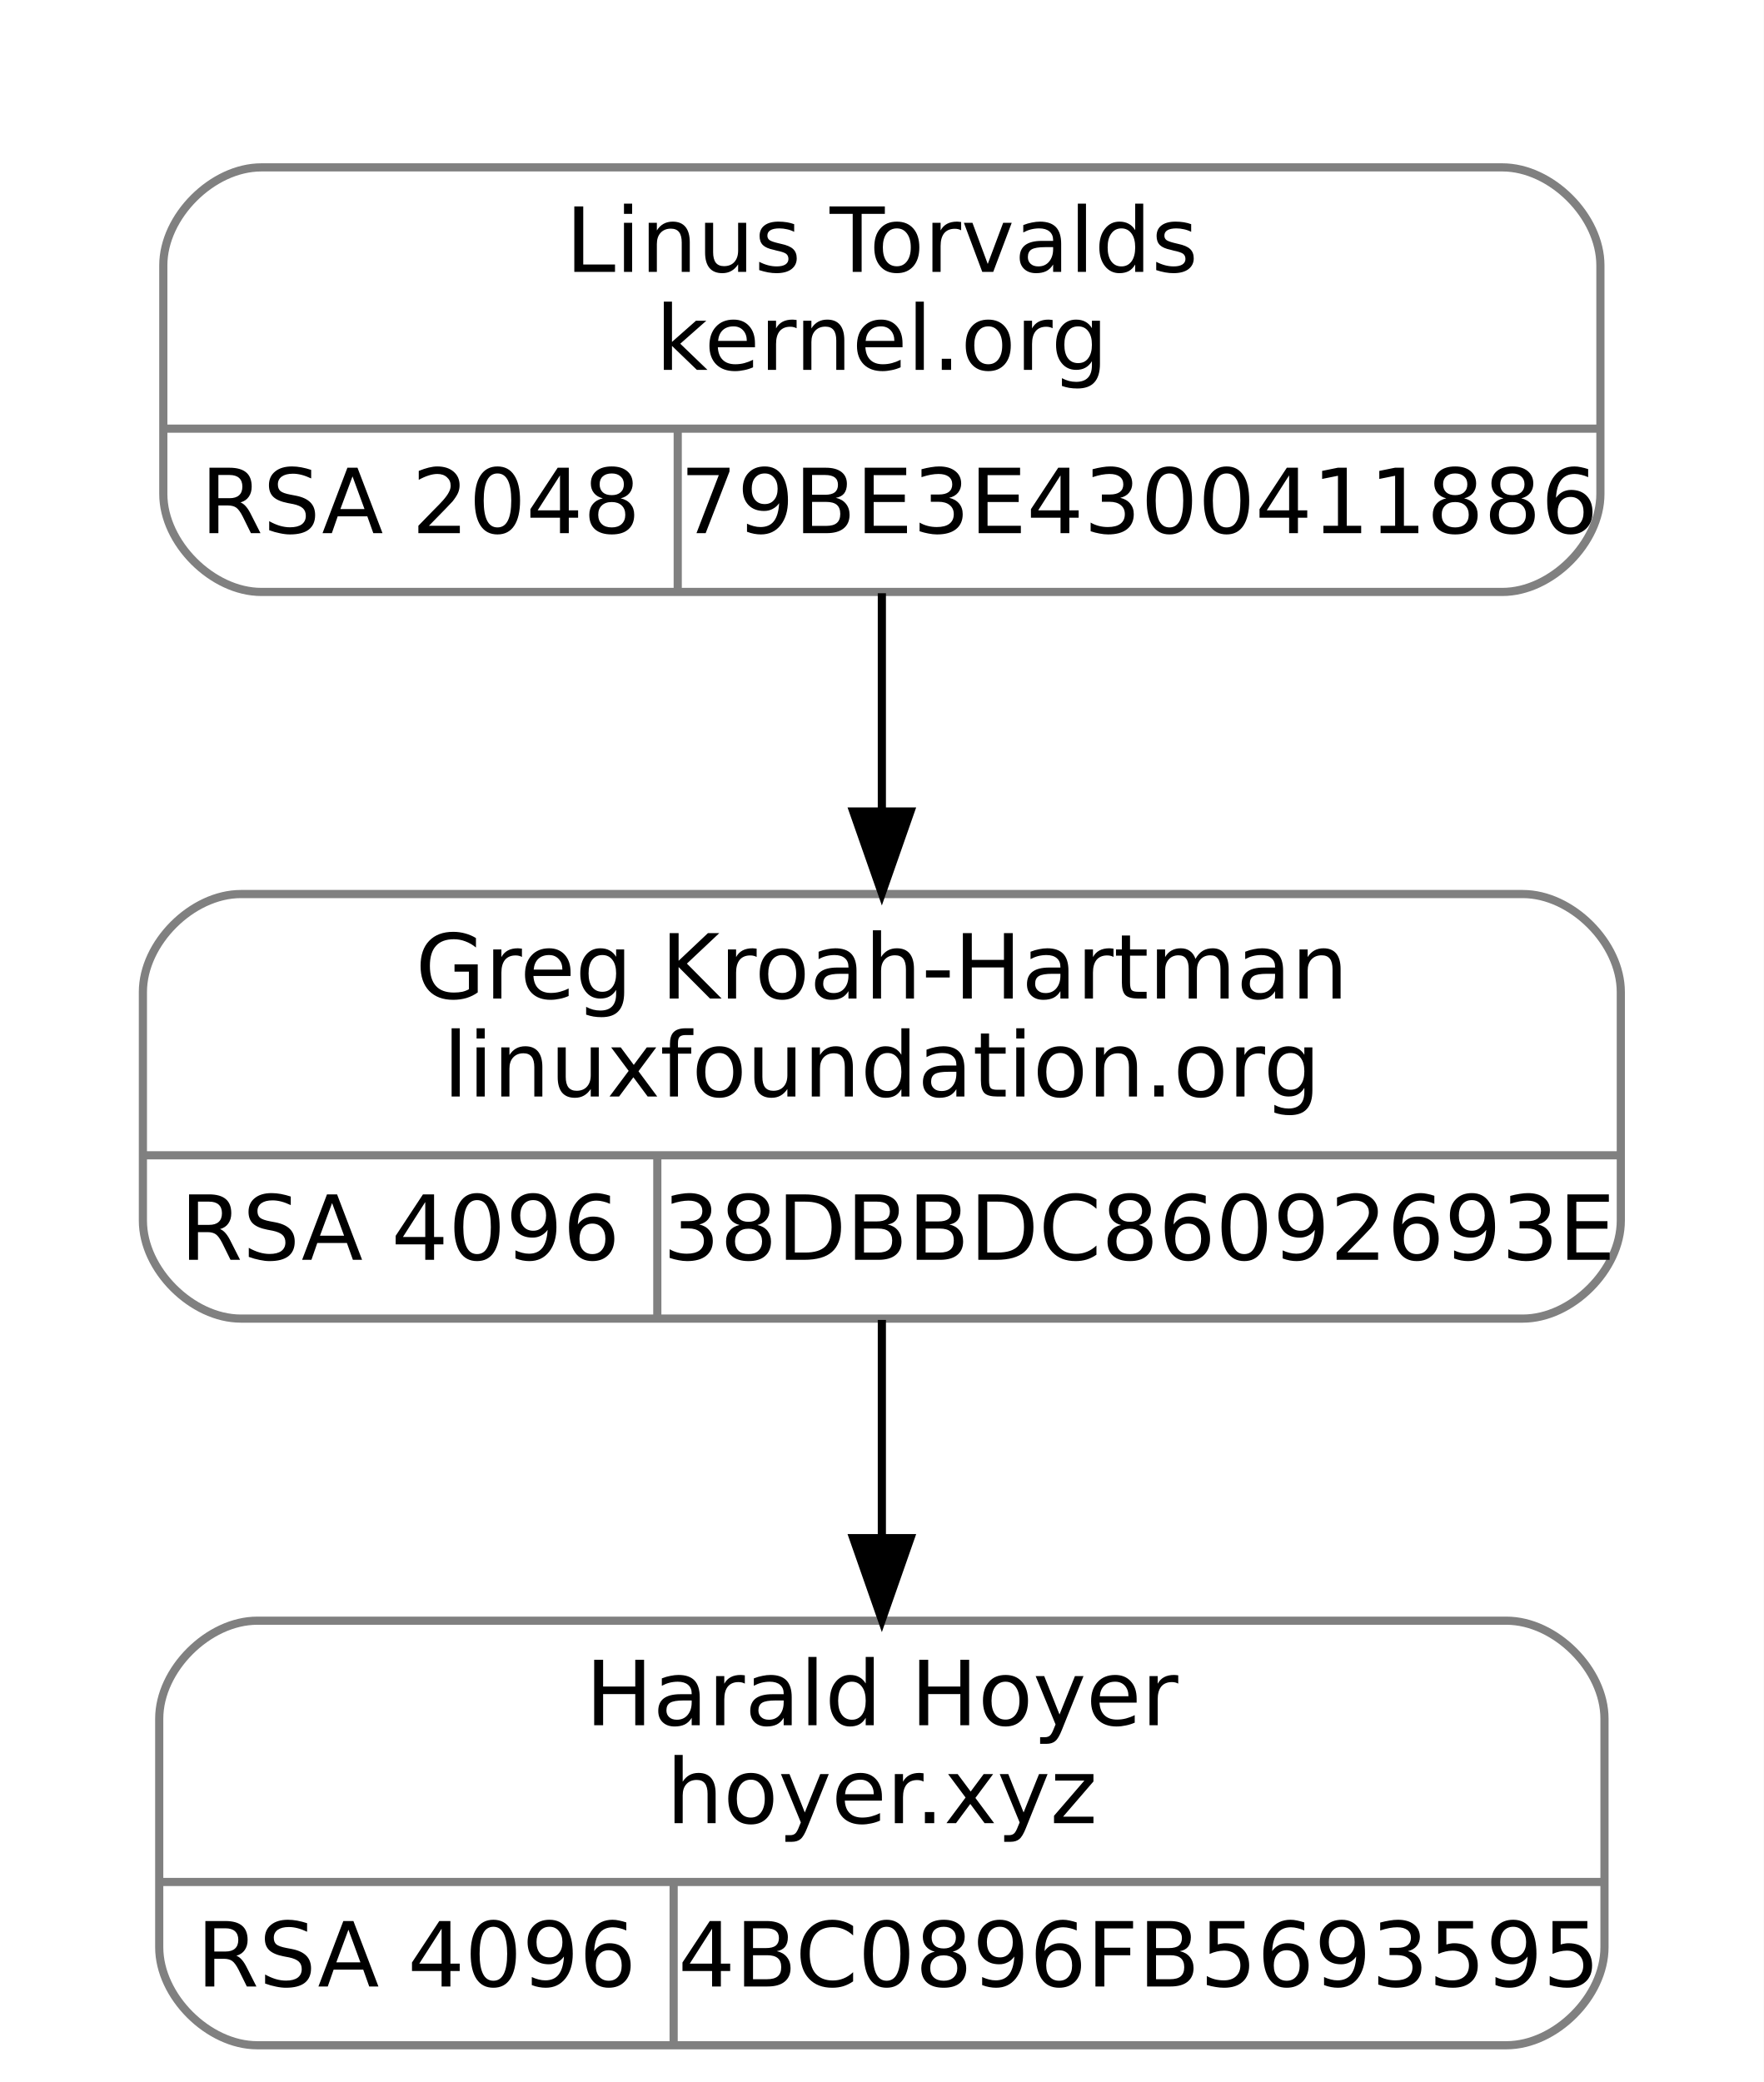
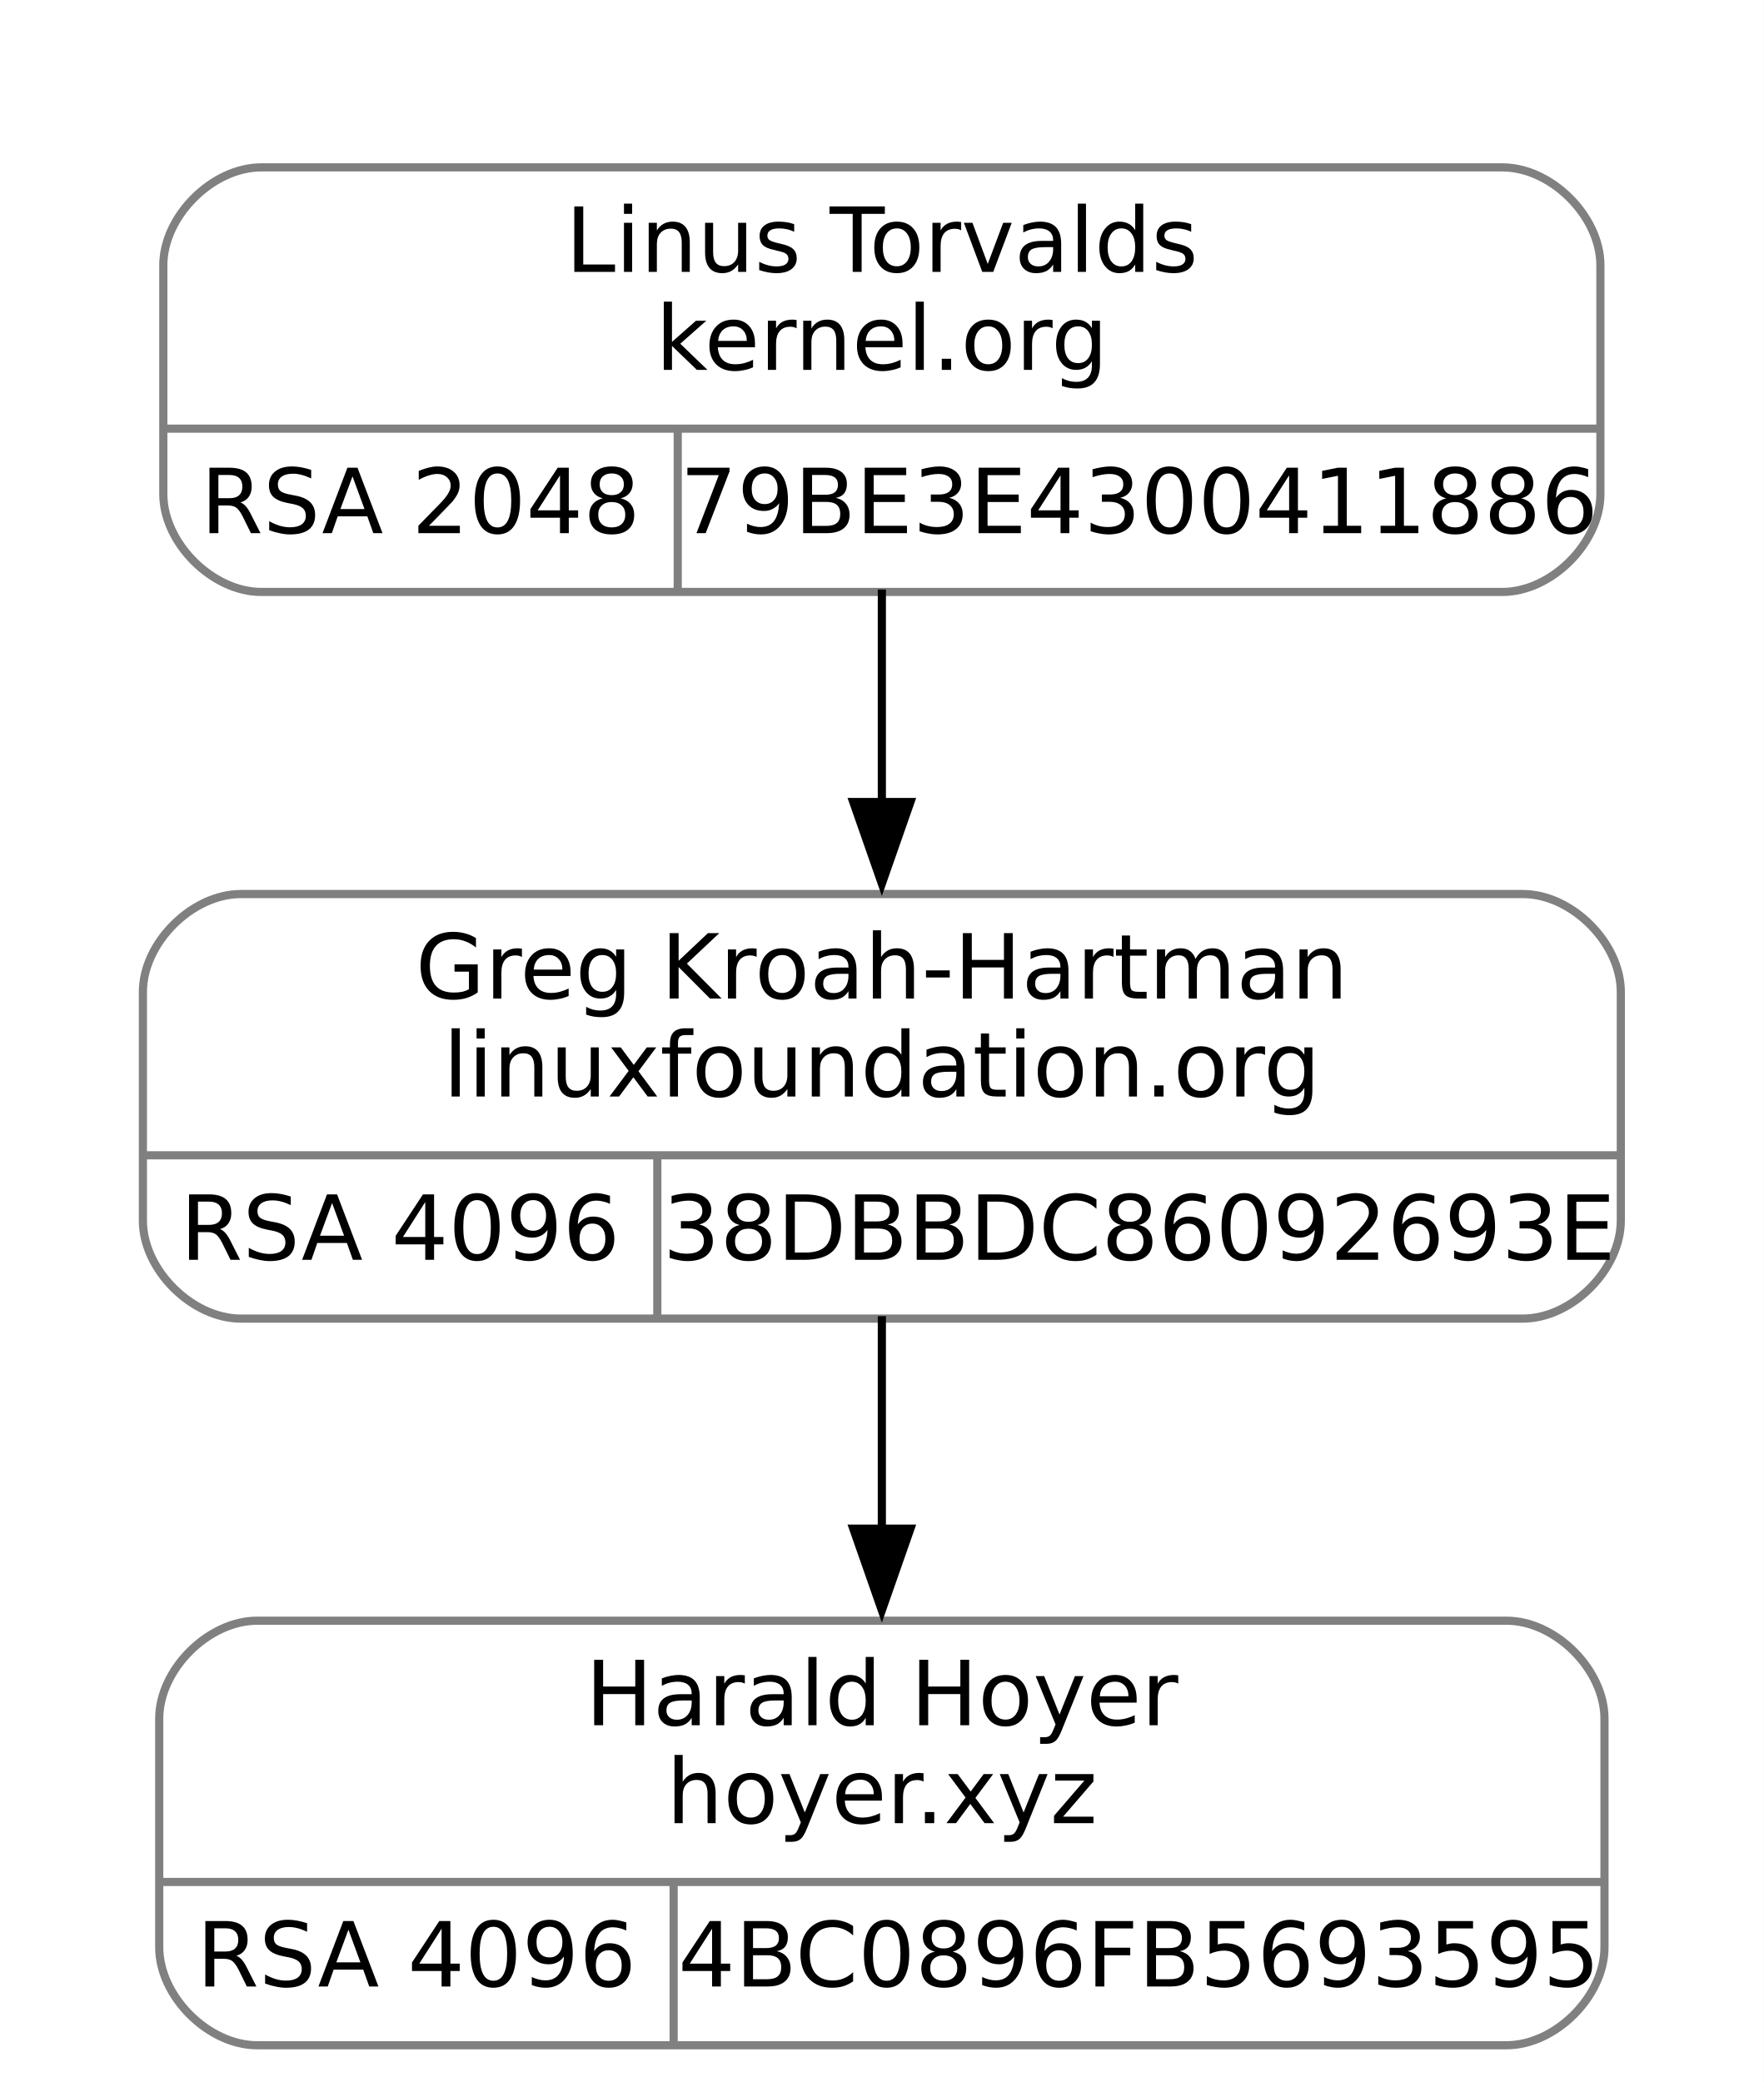
<svg xmlns="http://www.w3.org/2000/svg" width="216pt" height="255pt" viewBox="0.00 0.00 216.00 255.00">
  <g id="graph0" class="graph" transform="scale(1 1) rotate(0) translate(4 251)">
-     <polygon fill="white" stroke="transparent" points="-4,4 -4,-251 212,-251 212,4 -4,4" />
+     <polygon fill="white" stroke="none" points="-4,4 -4,-251 212,-251 212,4 -4,4" />
    <g id="clust1" class="cluster">
      <polygon fill="none" stroke="white" points="8,-170 8,-239 200,-239 200,-170 8,-170" />
    </g>
    <g id="node1" class="node">
      <path fill="none" stroke="gray" d="M25.5,-89.5C25.5,-89.5 182.5,-89.5 182.5,-89.5 188.5,-89.5 194.5,-95.5 194.5,-101.5 194.5,-101.5 194.5,-129.5 194.5,-129.5 194.5,-135.5 188.5,-141.5 182.5,-141.5 182.5,-141.5 25.5,-141.5 25.5,-141.5 19.5,-141.5 13.5,-135.5 13.5,-129.5 13.5,-129.5 13.5,-101.5 13.5,-101.5 13.5,-95.5 19.5,-89.5 25.5,-89.5" />
      <text text-anchor="middle" x="104" y="-128.7" font-family="droid sans,dejavu sans,helvetica" font-size="11.00">Greg Kroah-Hartman</text>
      <text text-anchor="middle" x="104" y="-116.7" font-family="droid sans,dejavu sans,helvetica" font-size="11.00">linuxfoundation.org</text>
-       <polyline fill="none" stroke="gray" points="13.5,-109.5 194.5,-109.5 " />
+       <polyline fill="none" stroke="gray" points="13.5,-109.5 194.5,-109.5" />
      <text text-anchor="middle" x="45" y="-96.7" font-family="droid sans,dejavu sans,helvetica" font-size="11.00">RSA 4096</text>
-       <polyline fill="none" stroke="gray" points="76.5,-89.5 76.5,-109.5 " />
+       <polyline fill="none" stroke="gray" points="76.5,-89.5 76.5,-109.5" />
      <text text-anchor="middle" x="135.5" y="-96.7" font-family="droid sans,dejavu sans,helvetica" font-size="11.00">38DBBDC86092693E</text>
    </g>
    <g id="node3" class="node">
      <path fill="none" stroke="gray" d="M27.5,-0.5C27.5,-0.5 180.5,-0.5 180.5,-0.5 186.5,-0.5 192.5,-6.5 192.5,-12.5 192.5,-12.5 192.5,-40.5 192.5,-40.5 192.5,-46.5 186.5,-52.5 180.5,-52.5 180.5,-52.5 27.5,-52.5 27.5,-52.5 21.5,-52.5 15.5,-46.5 15.5,-40.5 15.5,-40.5 15.5,-12.5 15.5,-12.5 15.5,-6.5 21.5,-0.5 27.5,-0.5" />
      <text text-anchor="middle" x="104" y="-39.7" font-family="droid sans,dejavu sans,helvetica" font-size="11.00">Harald Hoyer</text>
      <text text-anchor="middle" x="104" y="-27.7" font-family="droid sans,dejavu sans,helvetica" font-size="11.00">hoyer.xyz</text>
-       <polyline fill="none" stroke="gray" points="15.5,-20.5 192.5,-20.5 " />
+       <polyline fill="none" stroke="gray" points="15.5,-20.5 192.5,-20.5" />
      <text text-anchor="middle" x="47" y="-7.7" font-family="droid sans,dejavu sans,helvetica" font-size="11.00">RSA 4096</text>
-       <polyline fill="none" stroke="gray" points="78.5,-0.5 78.5,-20.5 " />
+       <polyline fill="none" stroke="gray" points="78.5,-0.5 78.5,-20.5" />
      <text text-anchor="middle" x="135.5" y="-7.7" font-family="droid sans,dejavu sans,helvetica" font-size="11.00">4BC0896FB5693595</text>
    </g>
    <g id="edge2" class="edge">
-       <path fill="none" stroke="black" d="M104,-89.34C104,-81.04 104,-71.65 104,-62.75" />
-       <polygon fill="black" stroke="black" points="107.5,-62.61 104,-52.61 100.5,-62.61 107.5,-62.61" />
+       <path fill="none" stroke="black" d="M104,-89.8C104,-81.63 104,-72.36 104,-63.51" />
+       <polygon fill="black" stroke="black" points="107.5,-63.77 104,-53.77 100.5,-63.77 107.5,-63.77" />
    </g>
    <g id="node2" class="node">
      <path fill="none" stroke="gray" d="M28,-178.5C28,-178.5 180,-178.5 180,-178.5 186,-178.5 192,-184.5 192,-190.5 192,-190.5 192,-218.5 192,-218.5 192,-224.5 186,-230.5 180,-230.5 180,-230.5 28,-230.5 28,-230.5 22,-230.5 16,-224.5 16,-218.5 16,-218.5 16,-190.5 16,-190.5 16,-184.5 22,-178.5 28,-178.5" />
      <text text-anchor="middle" x="104" y="-217.7" font-family="droid sans,dejavu sans,helvetica" font-size="11.00">Linus Torvalds</text>
      <text text-anchor="middle" x="104" y="-205.7" font-family="droid sans,dejavu sans,helvetica" font-size="11.00">kernel.org</text>
-       <polyline fill="none" stroke="gray" points="16,-198.5 192,-198.5 " />
+       <polyline fill="none" stroke="gray" points="16,-198.5 192,-198.5" />
      <text text-anchor="middle" x="47.5" y="-185.7" font-family="droid sans,dejavu sans,helvetica" font-size="11.00">RSA 2048</text>
-       <polyline fill="none" stroke="gray" points="79,-178.5 79,-198.5 " />
+       <polyline fill="none" stroke="gray" points="79,-178.5 79,-198.5" />
      <text text-anchor="middle" x="135.5" y="-185.7" font-family="droid sans,dejavu sans,helvetica" font-size="11.00">79BE3E4300411886</text>
    </g>
    <g id="edge1" class="edge">
-       <path fill="none" stroke="black" d="M104,-178.34C104,-170.04 104,-160.65 104,-151.75" />
-       <polygon fill="black" stroke="black" points="107.5,-151.61 104,-141.61 100.5,-151.61 107.5,-151.61" />
+       <path fill="none" stroke="black" d="M104,-178.8C104,-170.63 104,-161.36 104,-152.51" />
+       <polygon fill="black" stroke="black" points="107.5,-152.77 104,-142.77 100.5,-152.77 107.5,-152.77" />
    </g>
  </g>
</svg>
